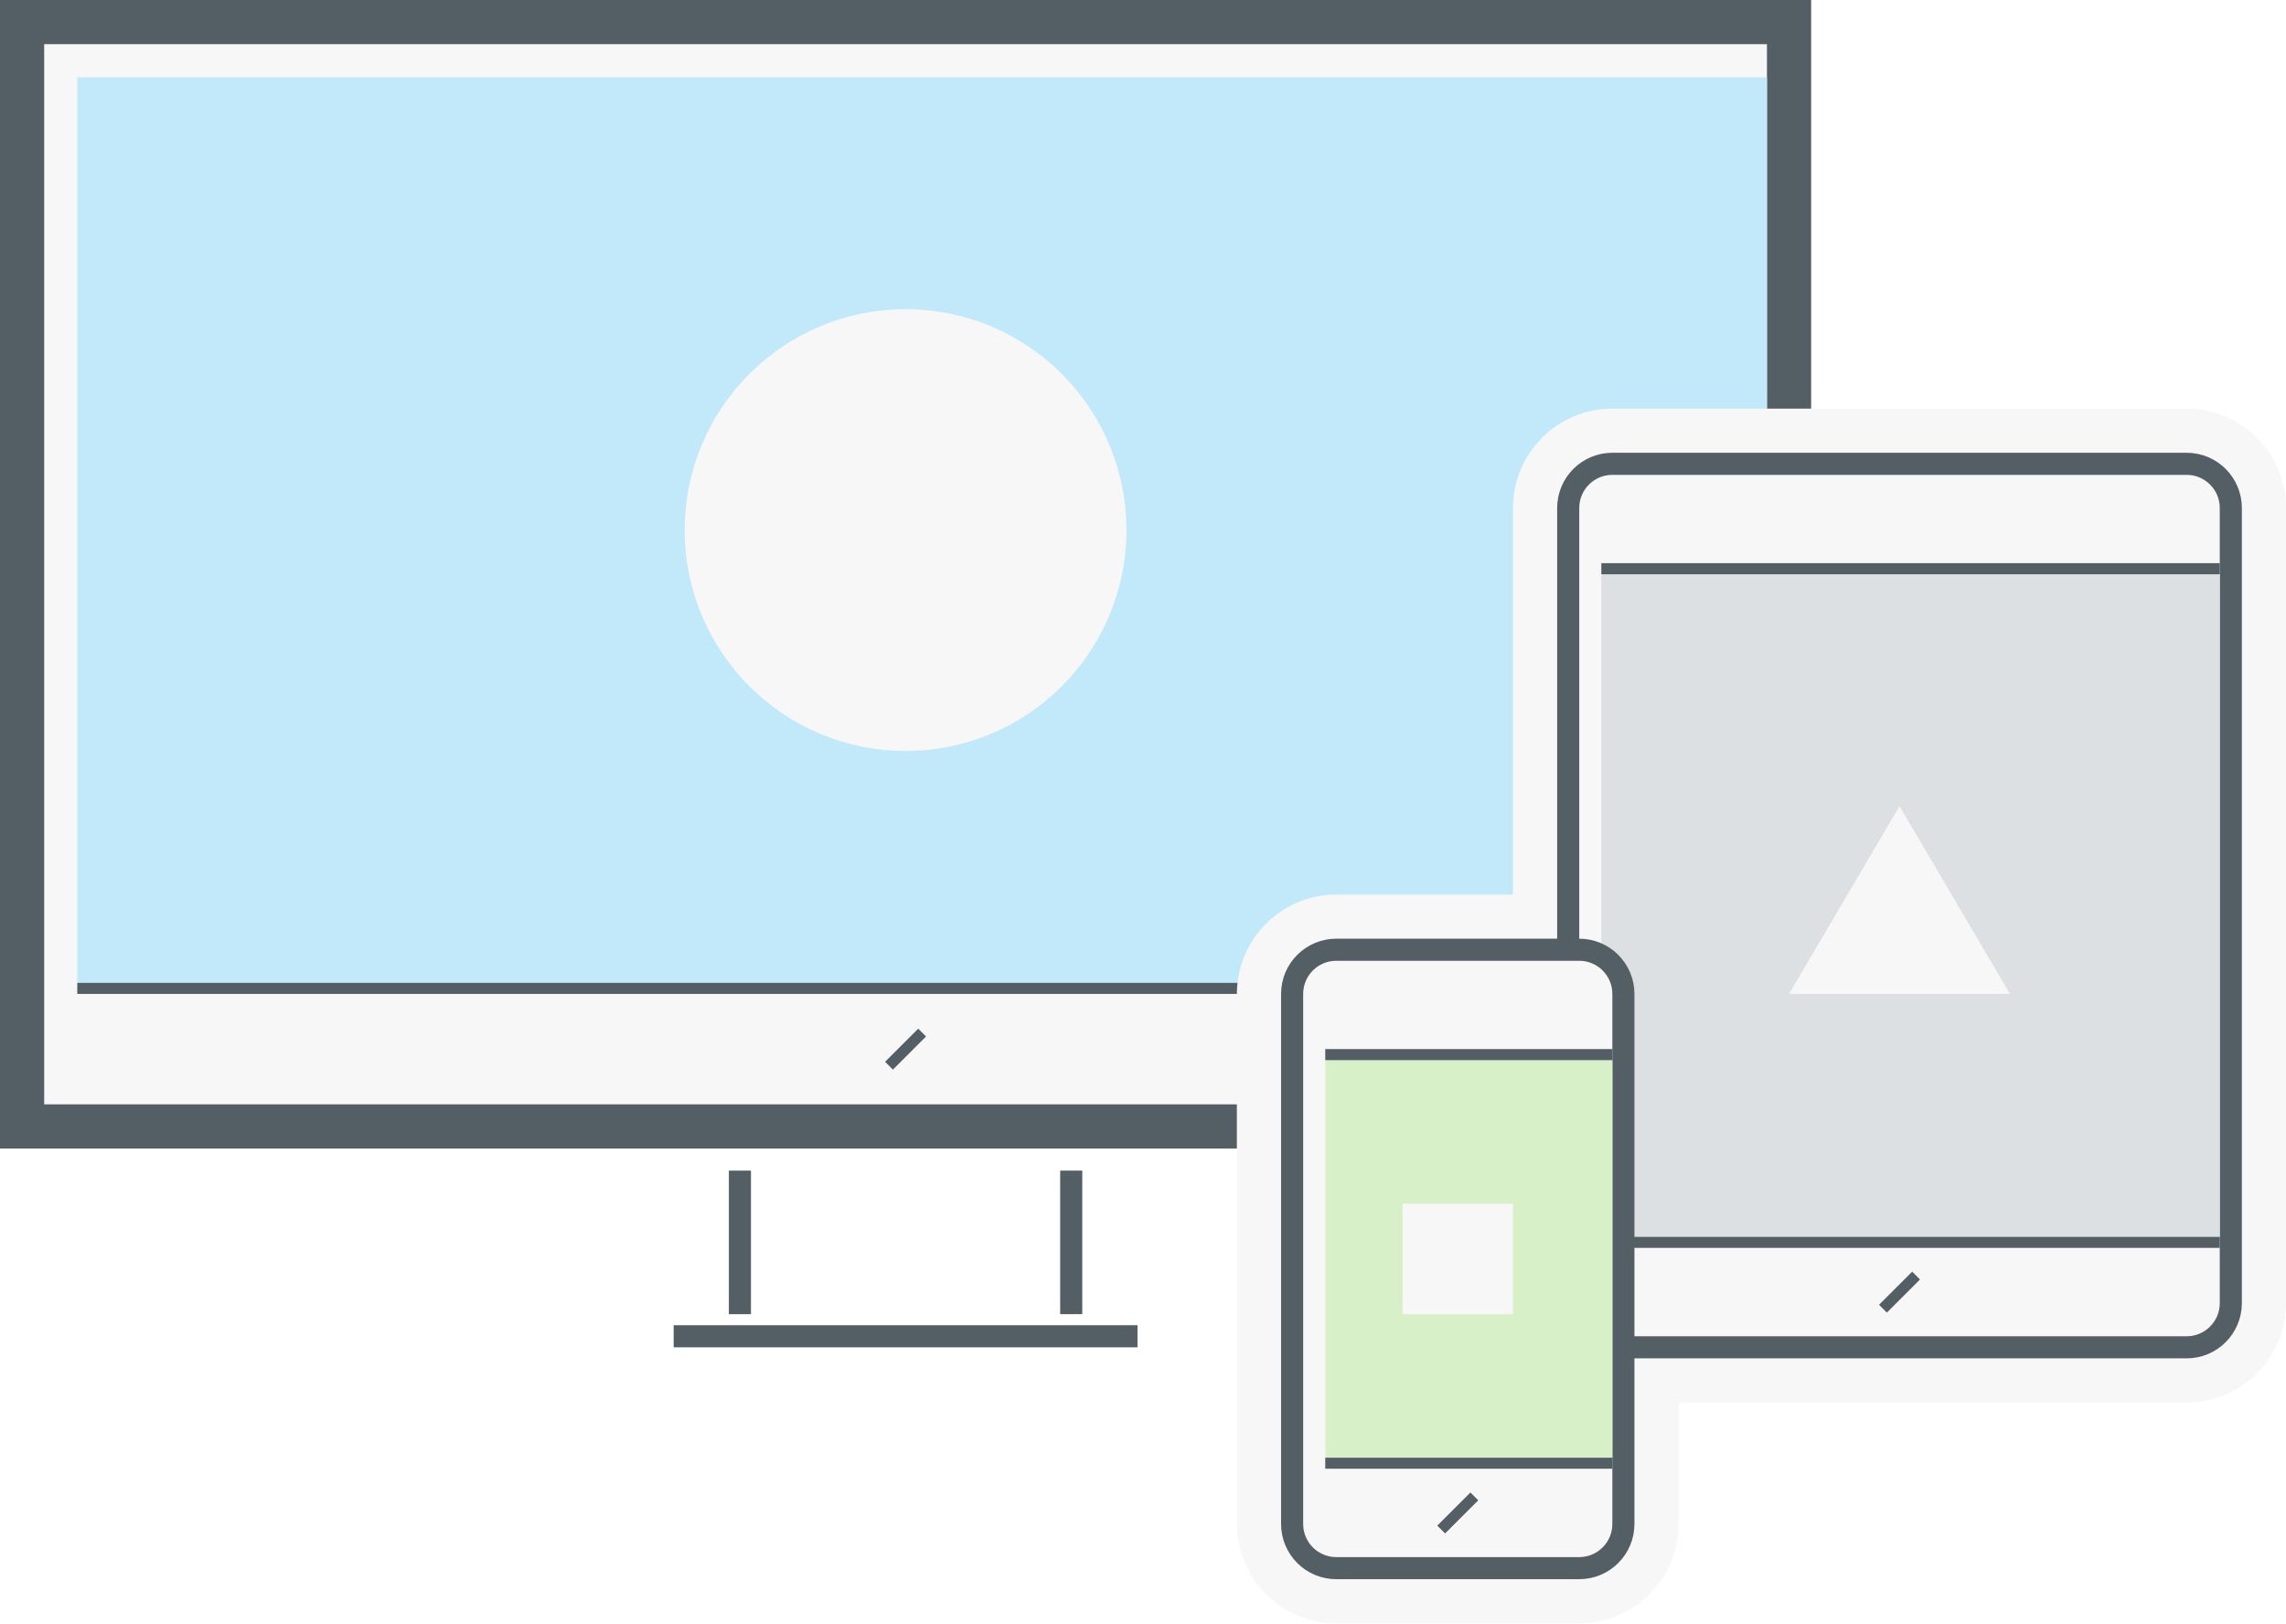
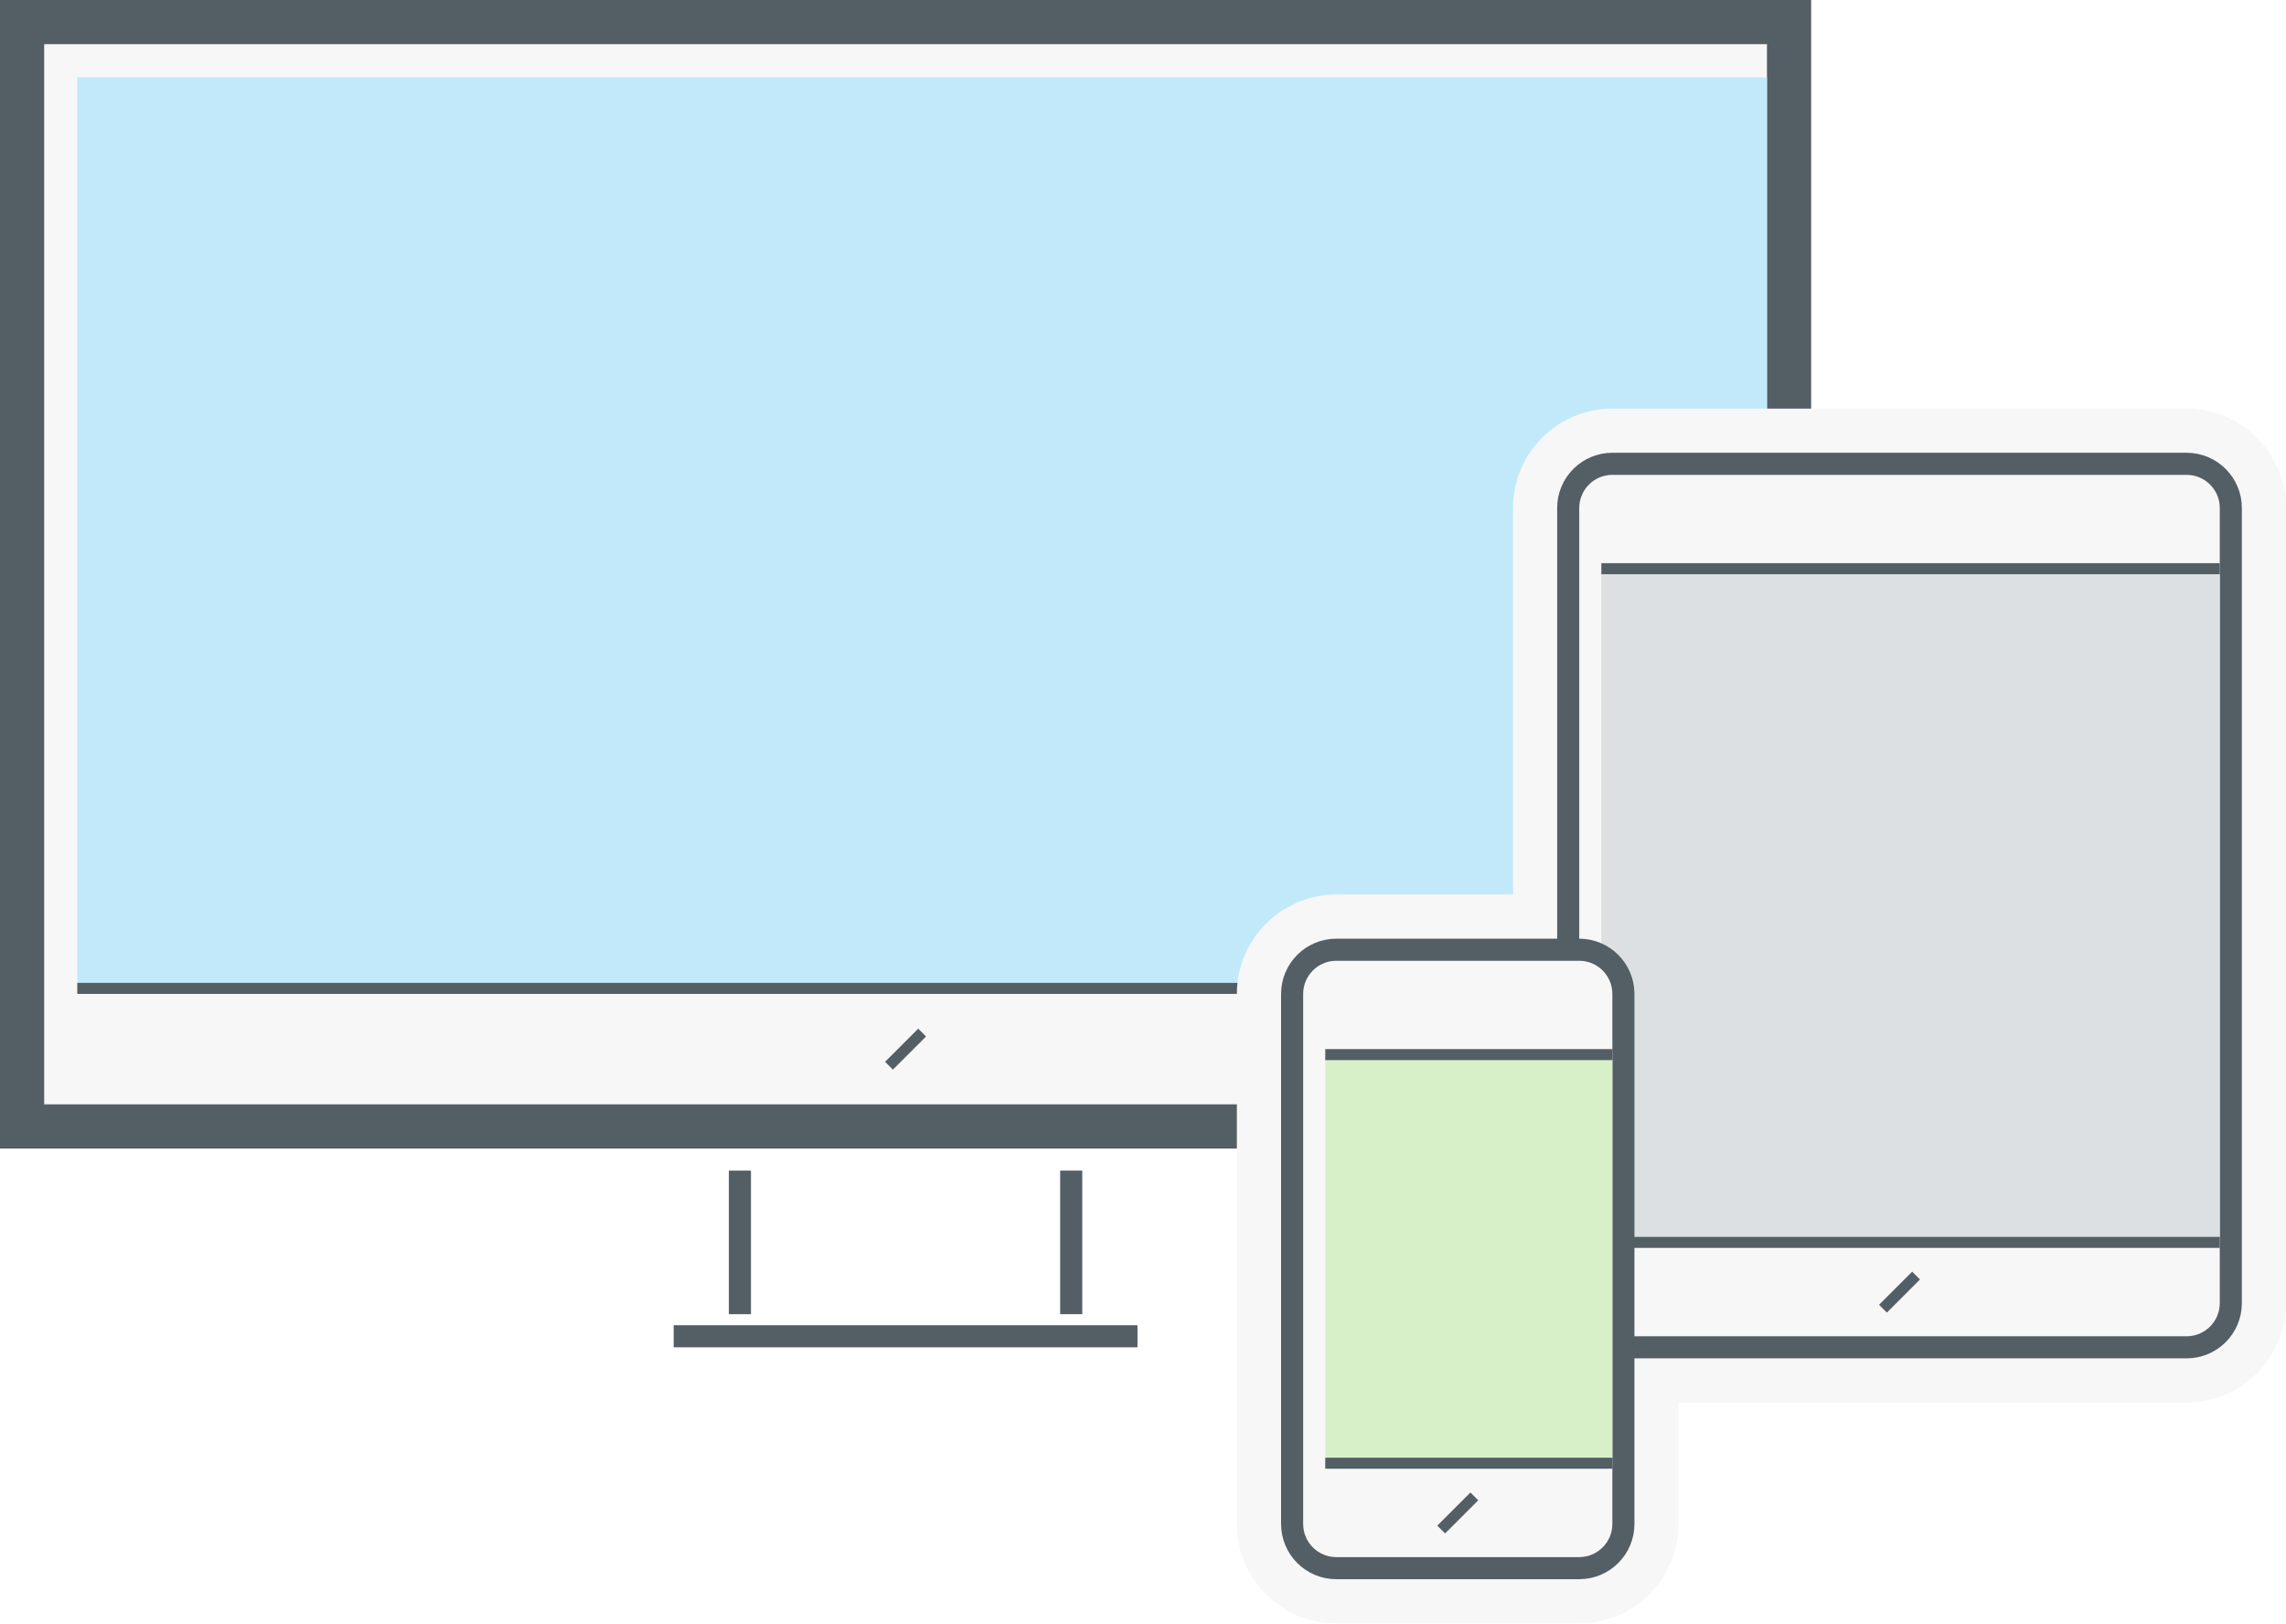
<svg xmlns="http://www.w3.org/2000/svg" width="207px" height="147px" viewBox="0 0 207 147" version="1.1">
  <defs />
  <g id="Page-1" stroke="none" stroke-width="1" fill="none" fill-rule="evenodd">
-     <g id="Group" transform="translate(2, 1)">
-       <g id="computer">
-         <path d="M160,100.999 L0,100.999 L0,0.999 L160,0.999 L160,100.999 Z" id="Fill-1" fill="#F7F7F7" />
-         <path d="M160,100.999 L0,100.999 L0,0.999 L160,0.999 L160,100.999 Z" id="Stroke-2" stroke="#545E65" stroke-width="4" />
-         <path d="M81.5,92.499 L78.5,95.499" id="Stroke-4" stroke="#545E65" stroke-linejoin="bevel" />
-         <path d="M65,117.998 L65,105" id="Stroke-5" stroke="#545E65" stroke-width="2" />
-         <path d="M95,104.999 L95,117.997" id="Stroke-6" stroke="#545E65" stroke-width="2" />
-         <path d="M101.001,119.998 L59,119.998" id="Stroke-7" stroke="#545E65" stroke-width="2" />
-         <path d="M157.999,6 L5,6 L5,88.998 L157.999,88.998 L157.999,6 Z" id="Fill-8" fill="#C2E9F9" />
-         <path d="M158,88.499 L5,88.499" id="Stroke-9" stroke="#545E65" stroke-linejoin="bevel" />
+     <g id="1" transform="translate(2, 1)">
+       <g id="Group">
+         <g id="Page-1">
+           <g id="Group">
+             <g id="computer">
+               <path d="M160,100.999 L0,100.999 L0,0.999 L160,0.999 L160,100.999 L160,100.999 Z" id="Fill-1" fill="#F7F7F7" />
+               <path d="M160,100.999 L0,100.999 L0,0.999 L160,0.999 L160,100.999 L160,100.999 Z" id="Stroke-2" stroke="#545E65" stroke-width="4" />
+               <path d="M81.5,92.499 L78.5,95.499" id="Stroke-4" stroke="#545E65" />
+               <path d="M65,117.998 L65,105" id="Stroke-5" stroke="#545E65" stroke-width="2" />
+               <path d="M95,104.999 L95,117.997" id="Stroke-6" stroke="#545E65" stroke-width="2" />
+               <path d="M101.001,119.998 L59,119.998" id="Stroke-7" stroke="#545E65" stroke-width="2" />
+               <path d="M157.999,6 L5,6 L5,88.998 L157.999,88.998 L157.999,6 L157.999,6 Z" id="Fill-8" fill="#C2E9F9" />
+               <path d="M158,88.499 L5,88.499" id="Stroke-9" stroke="#545E65" />
+             </g>
+             <g id="Group-14" transform="translate(135, 35)" fill="#F7F7F7">
+               <path d="M9.002,90.998 C4.04,90.998 0.003,86.96 0.003,81.998 L0.003,9.998 C0.003,5.036 4.04,0.998 9.002,0.998 L61.002,0.998 C65.966,0.998 70.002,5.036 70.002,9.998 L70.002,81.998 C70.002,86.96 65.966,90.998 61.002,90.998 L9.002,90.998 L9.002,90.998 Z" id="Fill-12" />
+             </g>
+             <path d="M119,146 C114.037,146 110,141.962 110,137 L110,89.002 C110,84.04 114.037,80.002 119,80.002 L140.997,80.002 C145.96,80.002 149.997,84.04 149.997,89.002 L149.997,137 C149.997,141.962 145.96,146 140.997,146 L119,146 L119,146 Z" id="Fill-15" fill="#F7F7F7" />
+             <path d="M196.003,120.998 L144.003,120.998 C141.794,120.998 140.003,119.207 140.003,116.998 L140.003,44.998 C140.003,42.789 141.794,40.998 144.003,40.998 L196.003,40.998 C198.212,40.998 200.003,42.789 200.003,44.998 L200.003,116.998 C200.003,119.207 198.212,120.998 196.003,120.998 L196.003,120.998 L196.003,120.998 Z" id="Stroke-17" stroke="#545E65" stroke-width="2" />
+             <path d="M143,50.998 L199,50.998 L199,110.996 L143,110.996 L143,50.998 L143,50.998 Z" id="Fill-19" fill="#DDE0E2" />
+             <path d="M199.003,111.496 L143.003,111.496" id="Stroke-21" stroke="#545E65" />
+             <path d="M199.003,50.496 L143.003,50.496" id="Stroke-22" stroke="#545E65" />
+             <path d="M168.503,117.502 L171.503,114.502" id="Stroke-23" stroke="#545E65" />
+             <path d="M141,140.996 L119.003,140.996 C116.794,140.996 115.003,139.205 115.003,136.996 L115.003,88.998 C115.003,86.789 116.794,84.998 119.003,84.998 L141,84.998 C143.209,84.998 145,86.789 145,88.998 L145,136.996 C145,139.205 143.209,140.996 141,140.996" id="Fill-25" fill="#F7F7F7" />
+             <path d="M141,140.996 L119.003,140.996 C116.794,140.996 115.003,139.205 115.003,136.996 L115.003,88.998 C115.003,86.789 116.794,84.998 119.003,84.998 L141,84.998 C143.209,84.998 145,86.789 145,88.998 L145,136.996 C145,139.205 143.209,140.996 141,140.996 L141,140.996 L141,140.996 Z" id="Stroke-26" stroke="#545E65" stroke-width="2" />
+             <path d="M118.003,94.999 L144,94.999 L144,130.995 L118.003,130.995 L118.003,94.999 L118.003,94.999 Z" id="Fill-27" fill="#D8F0C8" />
+             <path d="M144,131.494 L118.003,131.494" id="Stroke-28" stroke="#545E65" />
+             <path d="M144,94.496 L118.003,94.496" id="Stroke-29" stroke="#545E65" />
+             <path d="M128.501,137.499 L131.501,134.499" id="Stroke-30" stroke="#545E65" />
+           </g>
+         </g>
      </g>
-       <path d="M100,46.998 C100,58.044 91.046,66.998 80,66.998 C68.954,66.998 60,58.044 60,46.998 C60,35.952 68.954,26.998 80,26.998 C91.046,26.998 100,35.952 100,46.998" id="Fill-10" fill="#F7F7F7" />
-       <g id="Group-14" transform="translate(135, 35)" fill="#F7F7F7">
-         <path d="M9.002,90.998 C4.04,90.998 0.003,86.96 0.003,81.998 L0.003,9.998 C0.003,5.036 4.04,0.998 9.002,0.998 L61.002,0.998 C65.966,0.998 70.002,5.036 70.002,9.998 L70.002,81.998 C70.002,86.96 65.966,90.998 61.002,90.998 L9.002,90.998 Z" id="Fill-12" />
-       </g>
-       <path d="M119,146 C114.037,146 110,141.962 110,137 L110,89.002 C110,84.04 114.037,80.002 119,80.002 L140.997,80.002 C145.96,80.002 149.997,84.04 149.997,89.002 L149.997,137 C149.997,141.962 145.96,146 140.997,146 L119,146 Z" id="Fill-15" fill="#F7F7F7" />
-       <path d="M196.003,120.998 L144.003,120.998 C141.794,120.998 140.003,119.207 140.003,116.998 L140.003,44.998 C140.003,42.789 141.794,40.998 144.003,40.998 L196.003,40.998 C198.212,40.998 200.003,42.789 200.003,44.998 L200.003,116.998 C200.003,119.207 198.212,120.998 196.003,120.998 L196.003,120.998 Z" id="Stroke-17" stroke="#545E65" stroke-width="2" />
-       <path d="M143,50.998 L199,50.998 L199,110.996 L143,110.996 L143,50.998 Z" id="Fill-19" fill="#DDE0E2" />
-       <path d="M199.003,111.496 L143.003,111.496" id="Stroke-21" stroke="#545E65" stroke-linejoin="bevel" />
-       <path d="M199.003,50.496 L143.003,50.496" id="Stroke-22" stroke="#545E65" stroke-linejoin="bevel" />
-       <path d="M168.503,117.502 L171.503,114.502" id="Stroke-23" stroke="#545E65" stroke-linejoin="bevel" />
-       <path d="M160.002,88.998 L170.002,71.998 L180.002,88.998 L160.002,88.998 Z" id="Fill-24" fill="#F7F7F7" />
-       <path d="M141,140.996 L119.003,140.996 C116.794,140.996 115.003,139.205 115.003,136.996 L115.003,88.998 C115.003,86.789 116.794,84.998 119.003,84.998 L141,84.998 C143.209,84.998 145,86.789 145,88.998 L145,136.996 C145,139.205 143.209,140.996 141,140.996" id="Fill-25" fill="#F7F7F7" />
-       <path d="M141,140.996 L119.003,140.996 C116.794,140.996 115.003,139.205 115.003,136.996 L115.003,88.998 C115.003,86.789 116.794,84.998 119.003,84.998 L141,84.998 C143.209,84.998 145,86.789 145,88.998 L145,136.996 C145,139.205 143.209,140.996 141,140.996 L141,140.996 Z" id="Stroke-26" stroke="#545E65" stroke-width="2" />
-       <path d="M118.003,94.999 L144,94.999 L144,130.995 L118.003,130.995 L118.003,94.999 Z" id="Fill-27" fill="#D8F0C8" />
-       <path d="M144,131.494 L118.003,131.494" id="Stroke-28" stroke="#545E65" stroke-linejoin="bevel" />
-       <path d="M144,94.496 L118.003,94.496" id="Stroke-29" stroke="#545E65" stroke-linejoin="bevel" />
-       <path d="M128.501,137.499 L131.501,134.499" id="Stroke-30" stroke="#545E65" stroke-linejoin="bevel" />
-       <path d="M135.001,117.997 L125.001,117.997 L125.001,107.997 L135.001,107.997 L135.001,117.997 Z" id="Fill-31" fill="#F7F7F7" />
    </g>
  </g>
</svg>
